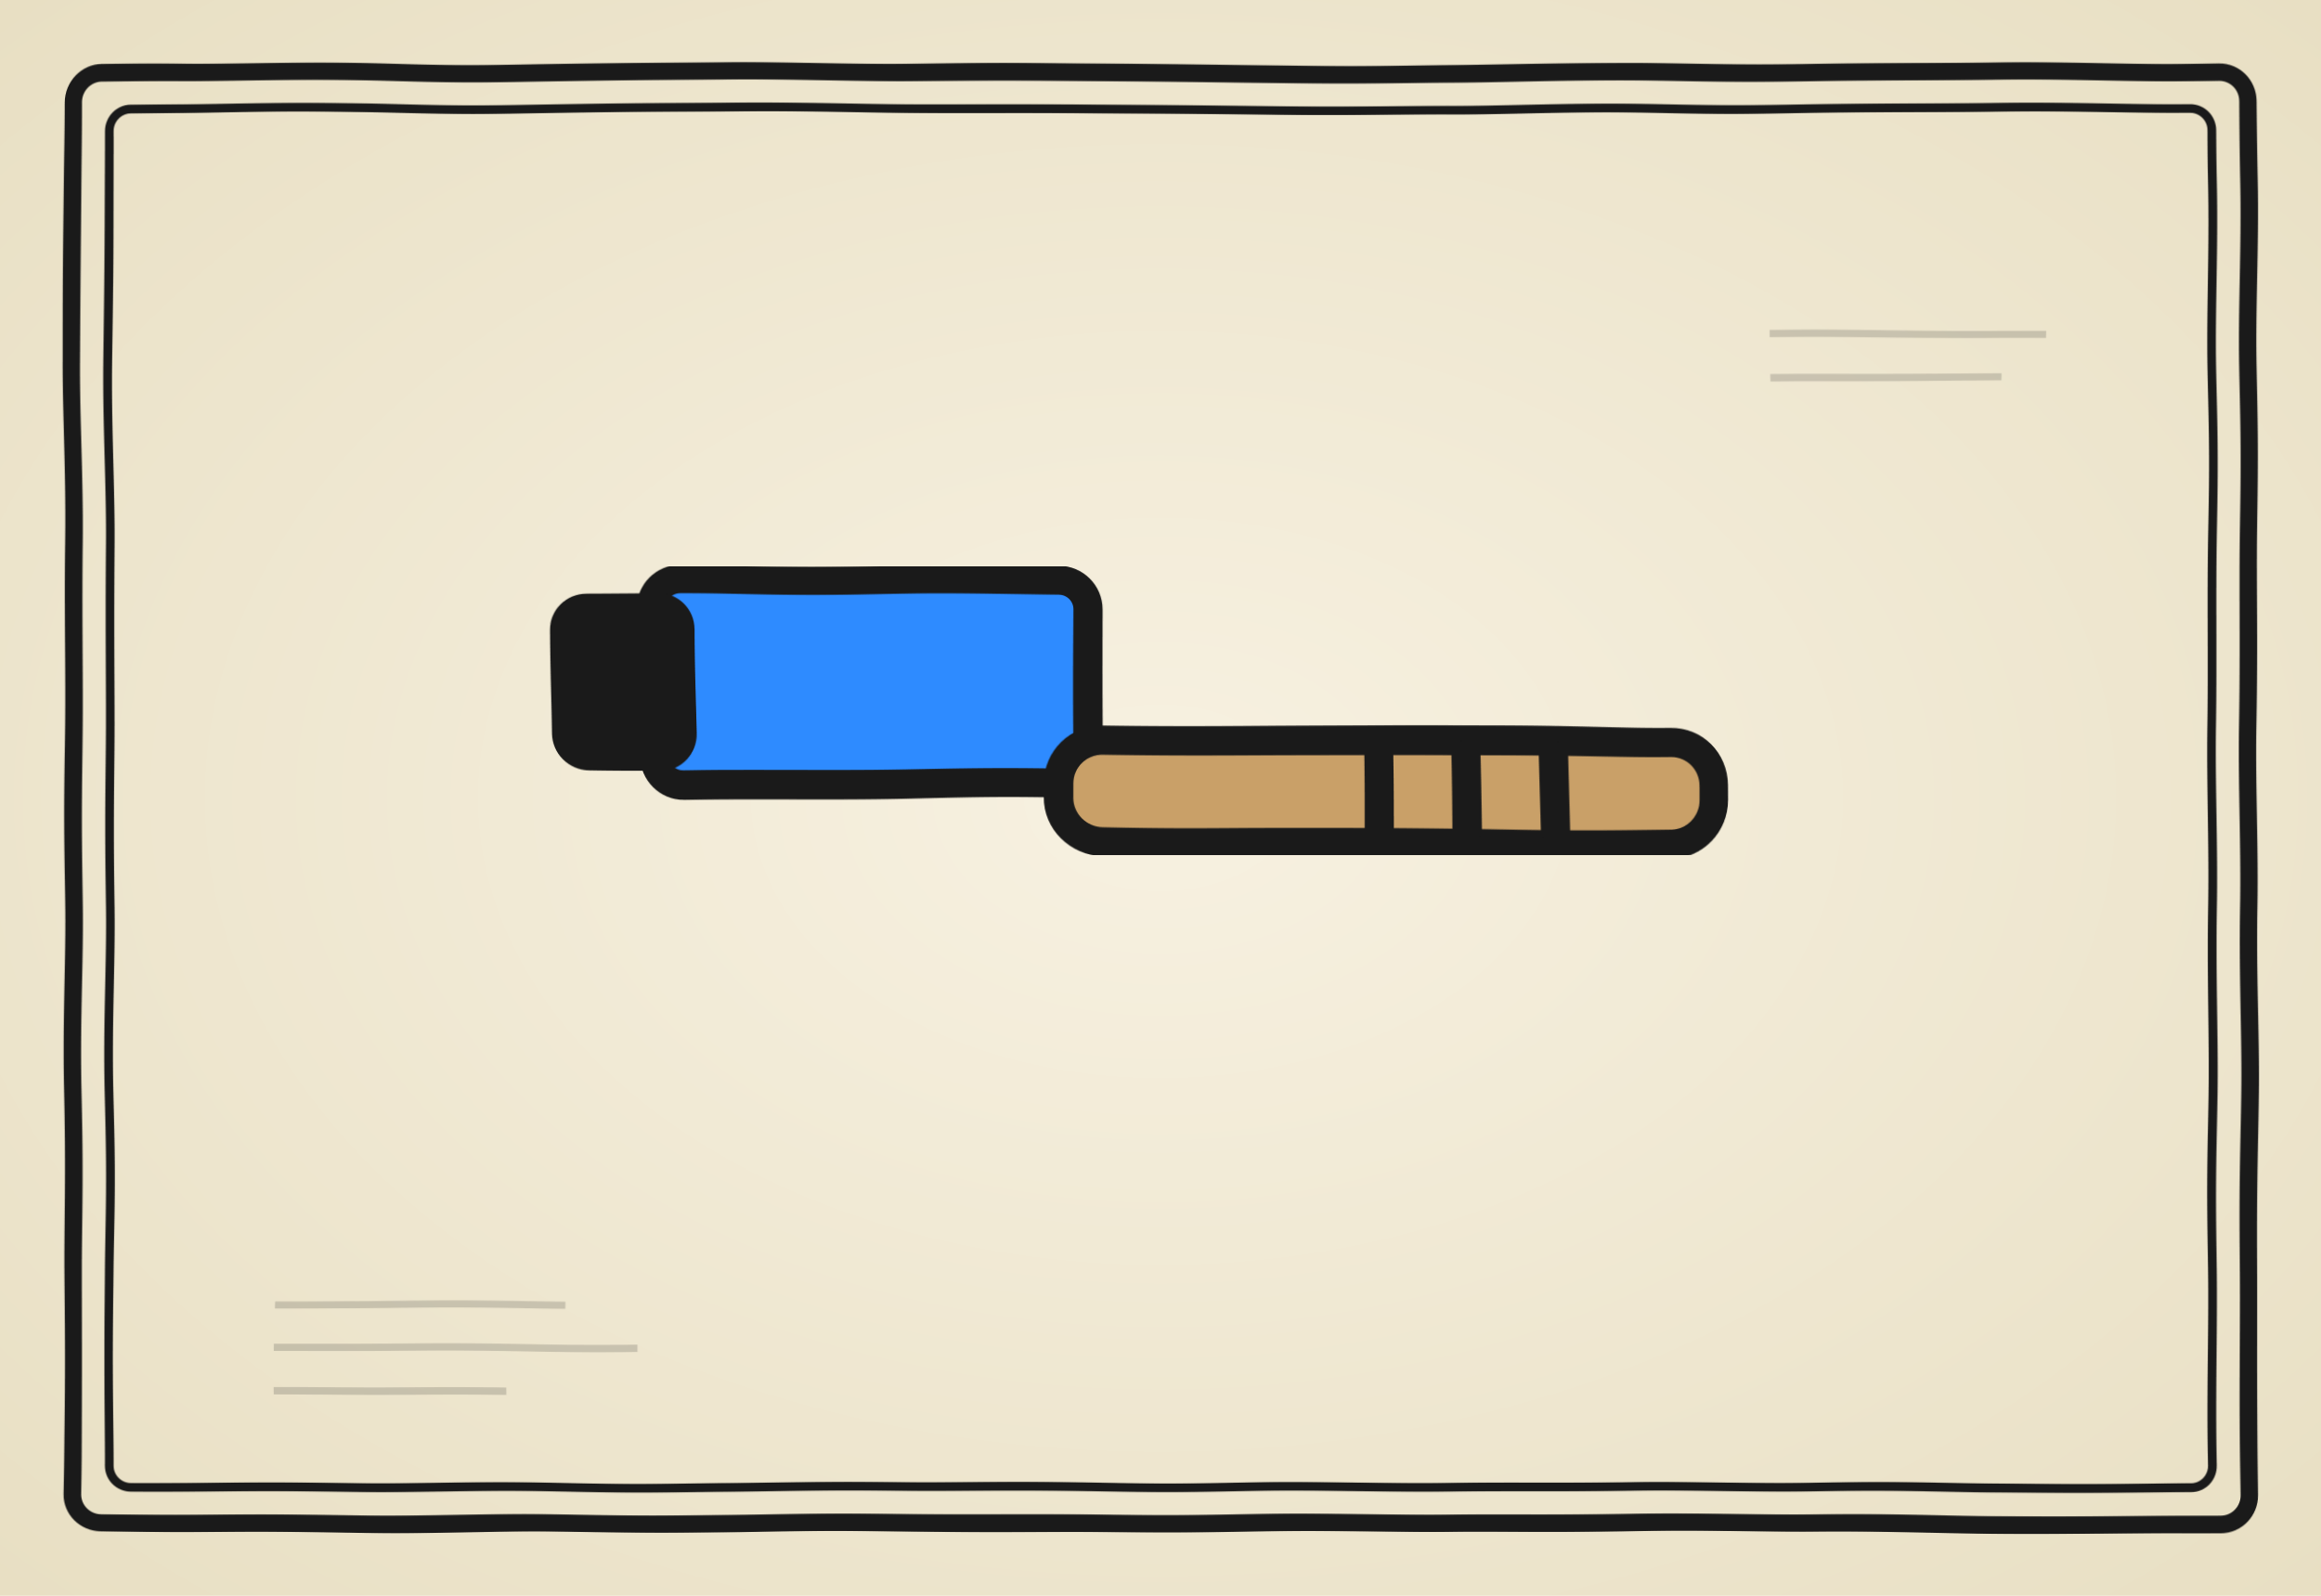
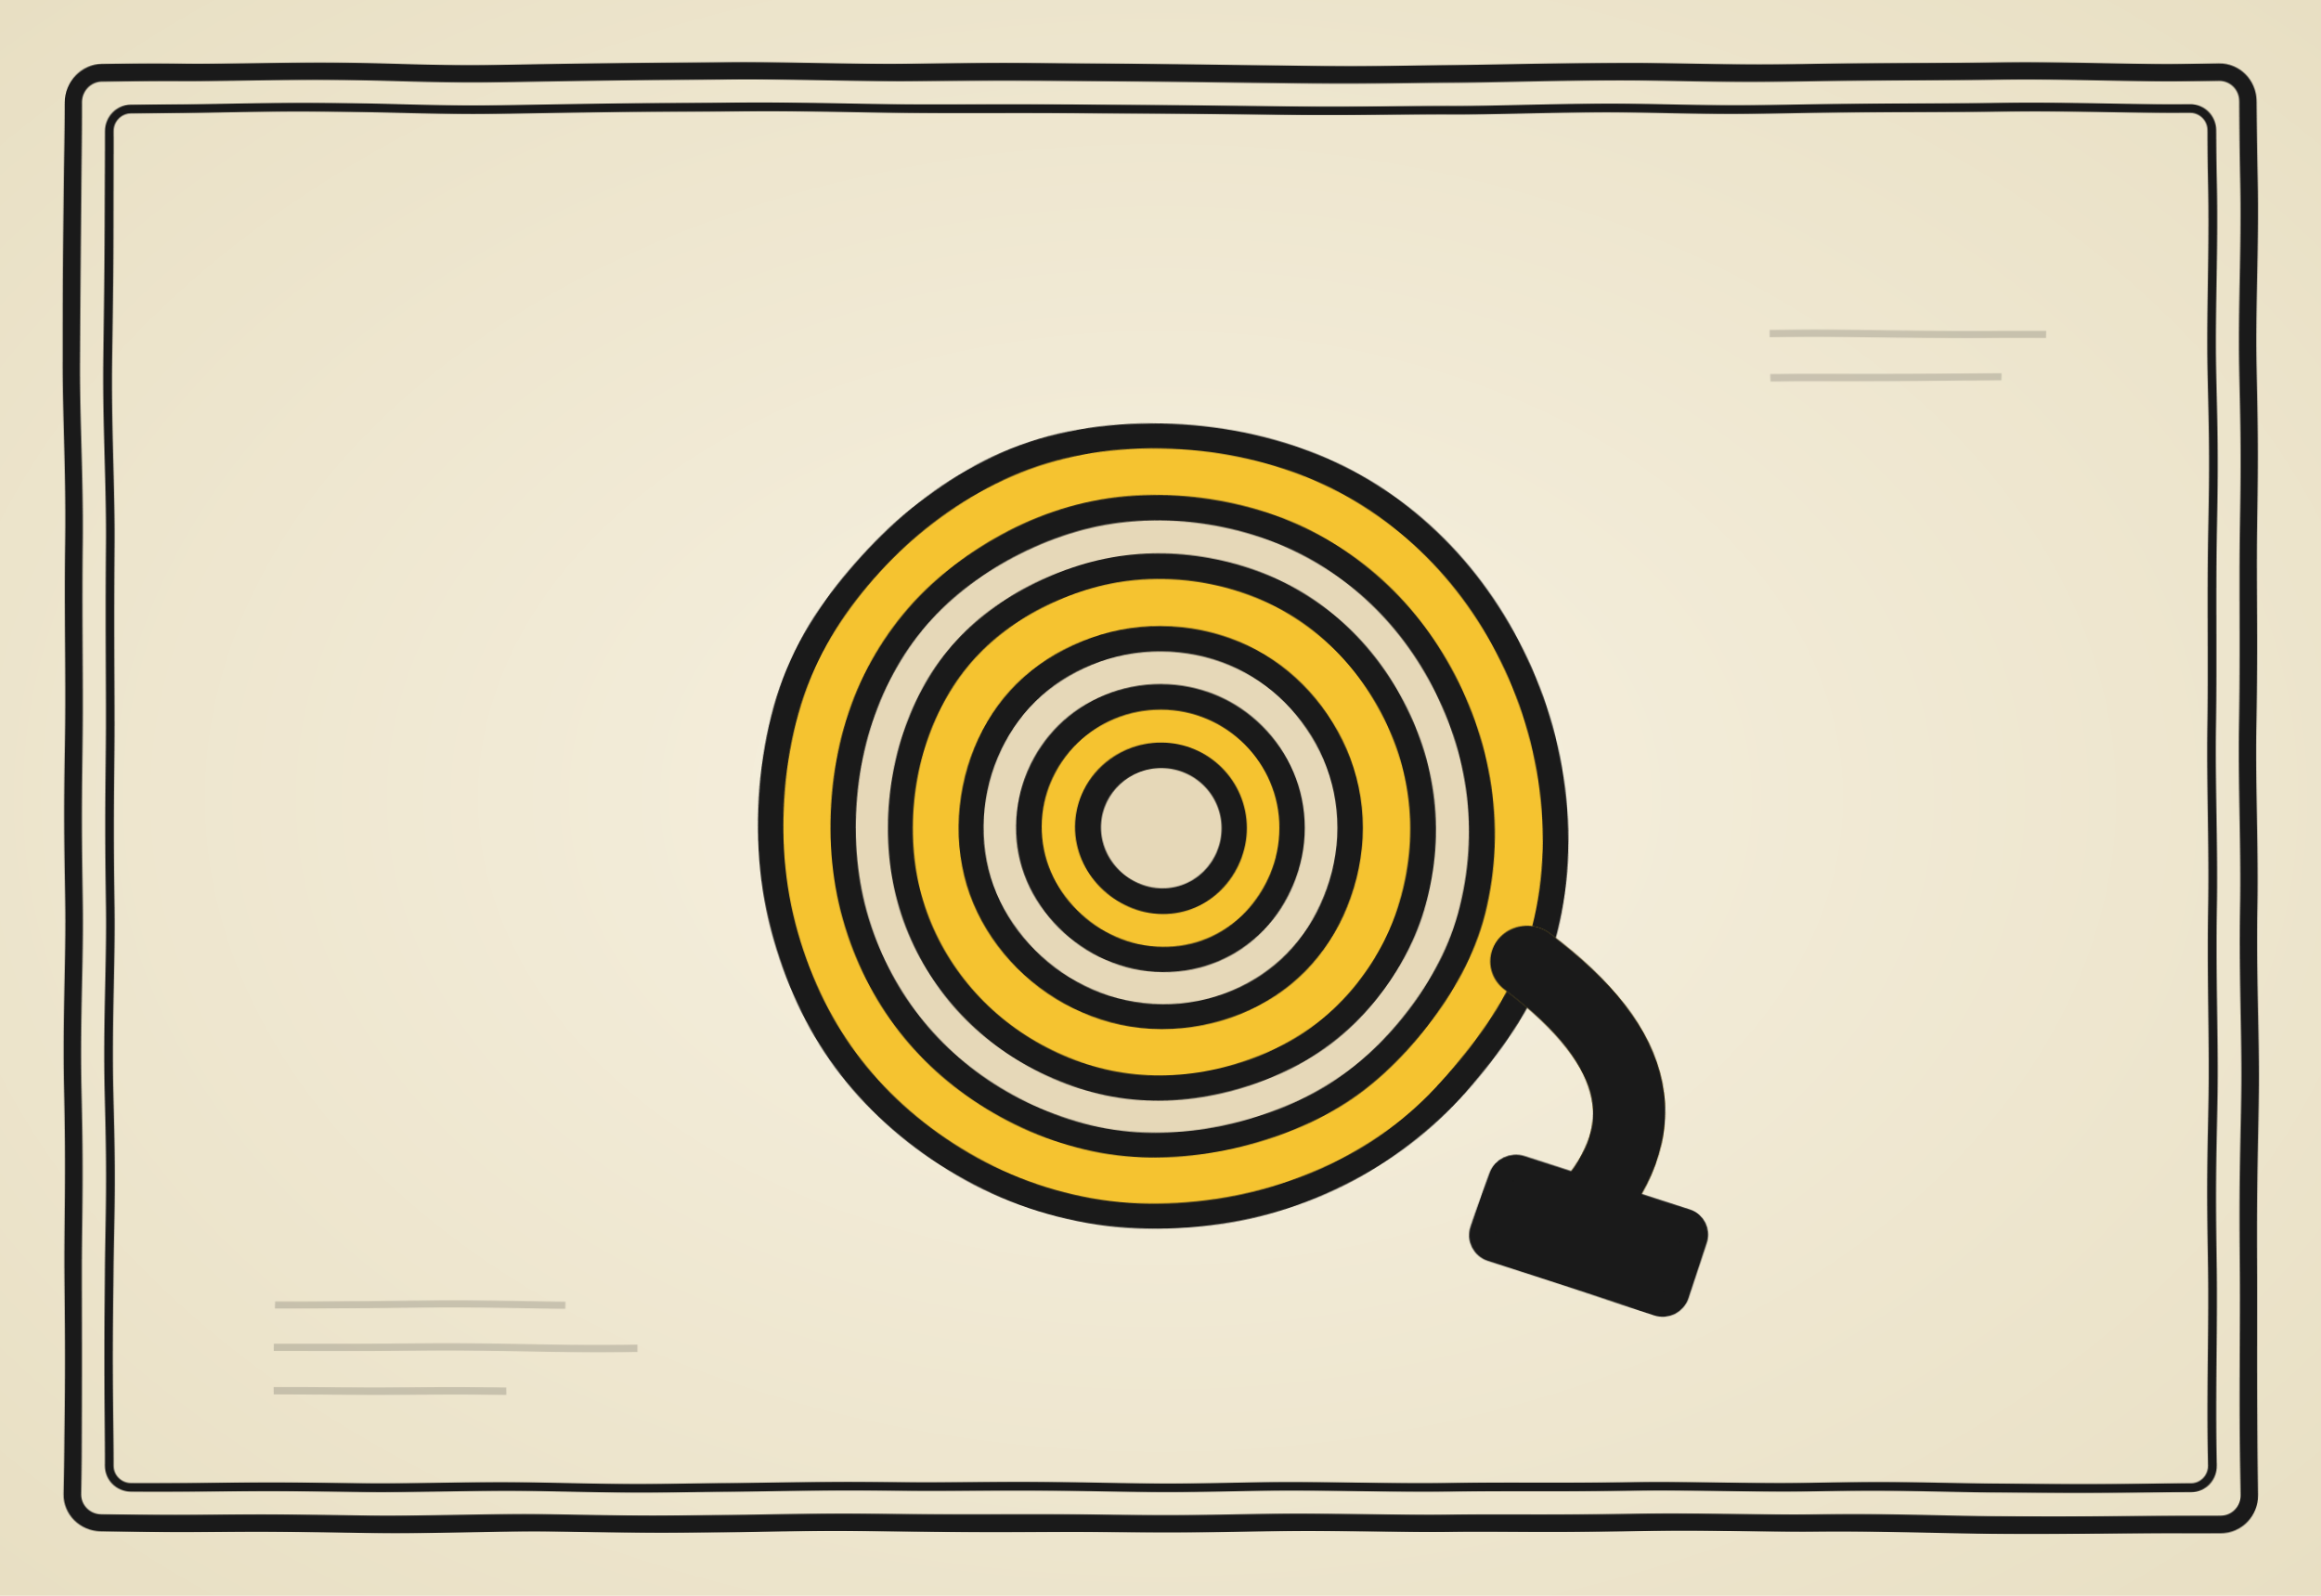
<svg xmlns="http://www.w3.org/2000/svg" viewBox="0 0 320 220" role="img" aria-label="der D-Druckschlauch">
  <defs>
    <radialGradient id="paper" cx="50%" cy="50%" r="70%">
      <stop offset="0%" stop-color="#f7f1e1" />
      <stop offset="100%" stop-color="#e8dfc3" />
    </radialGradient>
    <filter id="sketch" x="-5%" y="-5%" width="110%" height="110%">
      <feTurbulence type="fractalNoise" baseFrequency="0.02" numOctaves="2" seed="61" />
      <feDisplacementMap in="SourceGraphic" scale="1.8" />
    </filter>
    <filter id="sketchLight" x="-5%" y="-5%" width="110%" height="110%">
      <feTurbulence type="fractalNoise" baseFrequency="0.04" numOctaves="1" seed="64" />
      <feDisplacementMap in="SourceGraphic" scale="1.1" />
    </filter>
  </defs>
  <rect width="320" height="220" fill="url(#paper)" />
  <g fill="none" stroke="#1a1a1a" stroke-linecap="round" stroke-linejoin="round" filter="url(#sketchLight)">
    <rect x="10" y="10" width="300" height="200" stroke-width="2.4" rx="4" />
    <rect x="15" y="15" width="290" height="190" stroke-width="1.2" rx="3" />
  </g>
  <g stroke="#1a1a1a" stroke-width="1" opacity="0.18" filter="url(#sketchLight)">
    <line x1="38" y1="180" x2="78" y2="180" />
    <line x1="38" y1="186" x2="88" y2="186" />
    <line x1="38" y1="192" x2="70" y2="192" />
    <line x1="244" y1="46" x2="282" y2="46" />
    <line x1="244" y1="52" x2="276" y2="52" />
  </g>
  <g filter="url(#sketch)">
-     <g stroke="#1a1a1a" stroke-width="4" stroke-linejoin="round" stroke-linecap="round" fill="#2e8bff">
-       <rect x="90" y="80" width="60" height="28" rx="4" />
-       <rect x="78" y="84" width="16" height="20" rx="3" fill="#1a1a1a" />
-       <rect x="146" y="102" width="90" height="14" rx="6" fill="#c9a068" />
-       <line x1="190" y1="104" x2="190" y2="114" />
-       <line x1="202" y1="104" x2="202" y2="114" />
-       <line x1="214" y1="104" x2="214" y2="114" />
+     <g stroke="#1a1a1a" stroke-width="3.5" stroke-linejoin="round" stroke-linecap="round">
+       <circle cx="160" cy="114" r="54" fill="#f5c330" />
+       <circle cx="160" cy="114" r="44" fill="#e6d8b8" />
+       <circle cx="160" cy="114" r="36" fill="#f5c330" />
+       <circle cx="160" cy="114" r="26" fill="#e6d8b8" />
+       <circle cx="160" cy="114" r="18" fill="#f5c330" />
+       <circle cx="160" cy="114" r="10" fill="#e6d8b8" />
+       <path d="M 210 132 Q 234 150 218 168" fill="none" stroke-width="10" stroke="#f5c330" />
+       <path d="M 210 132 Q 234 150 218 168" fill="none" stroke-width="10" />
+       <rect x="206" y="164" width="28" height="12" rx="2" fill="#1a1a1a" transform="rotate(18 218 168)" />
    </g>
  </g>
</svg>
